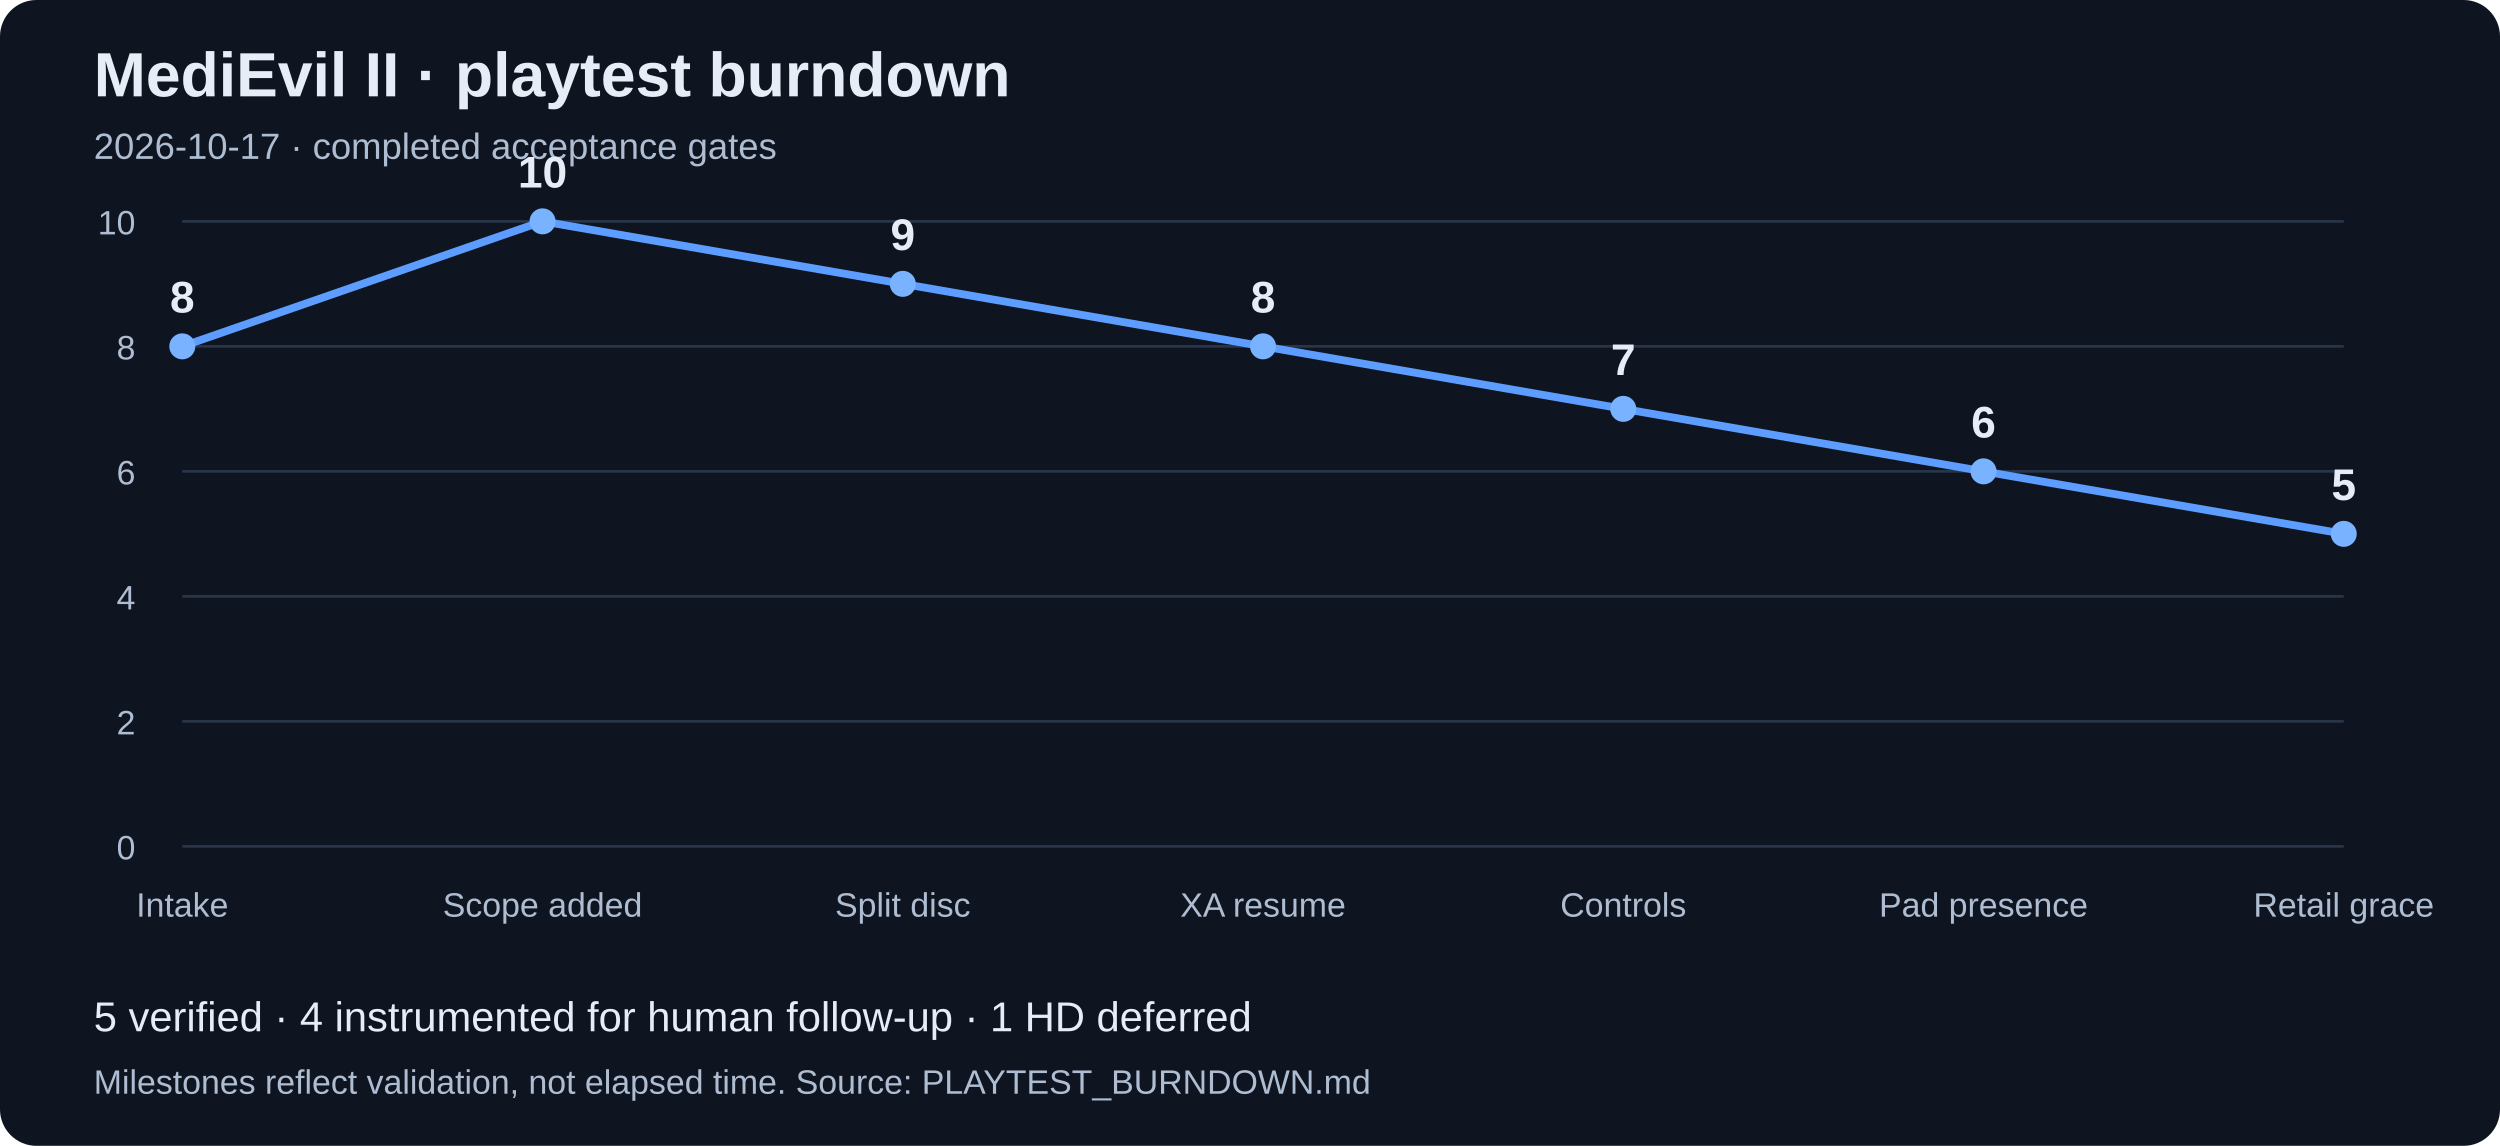
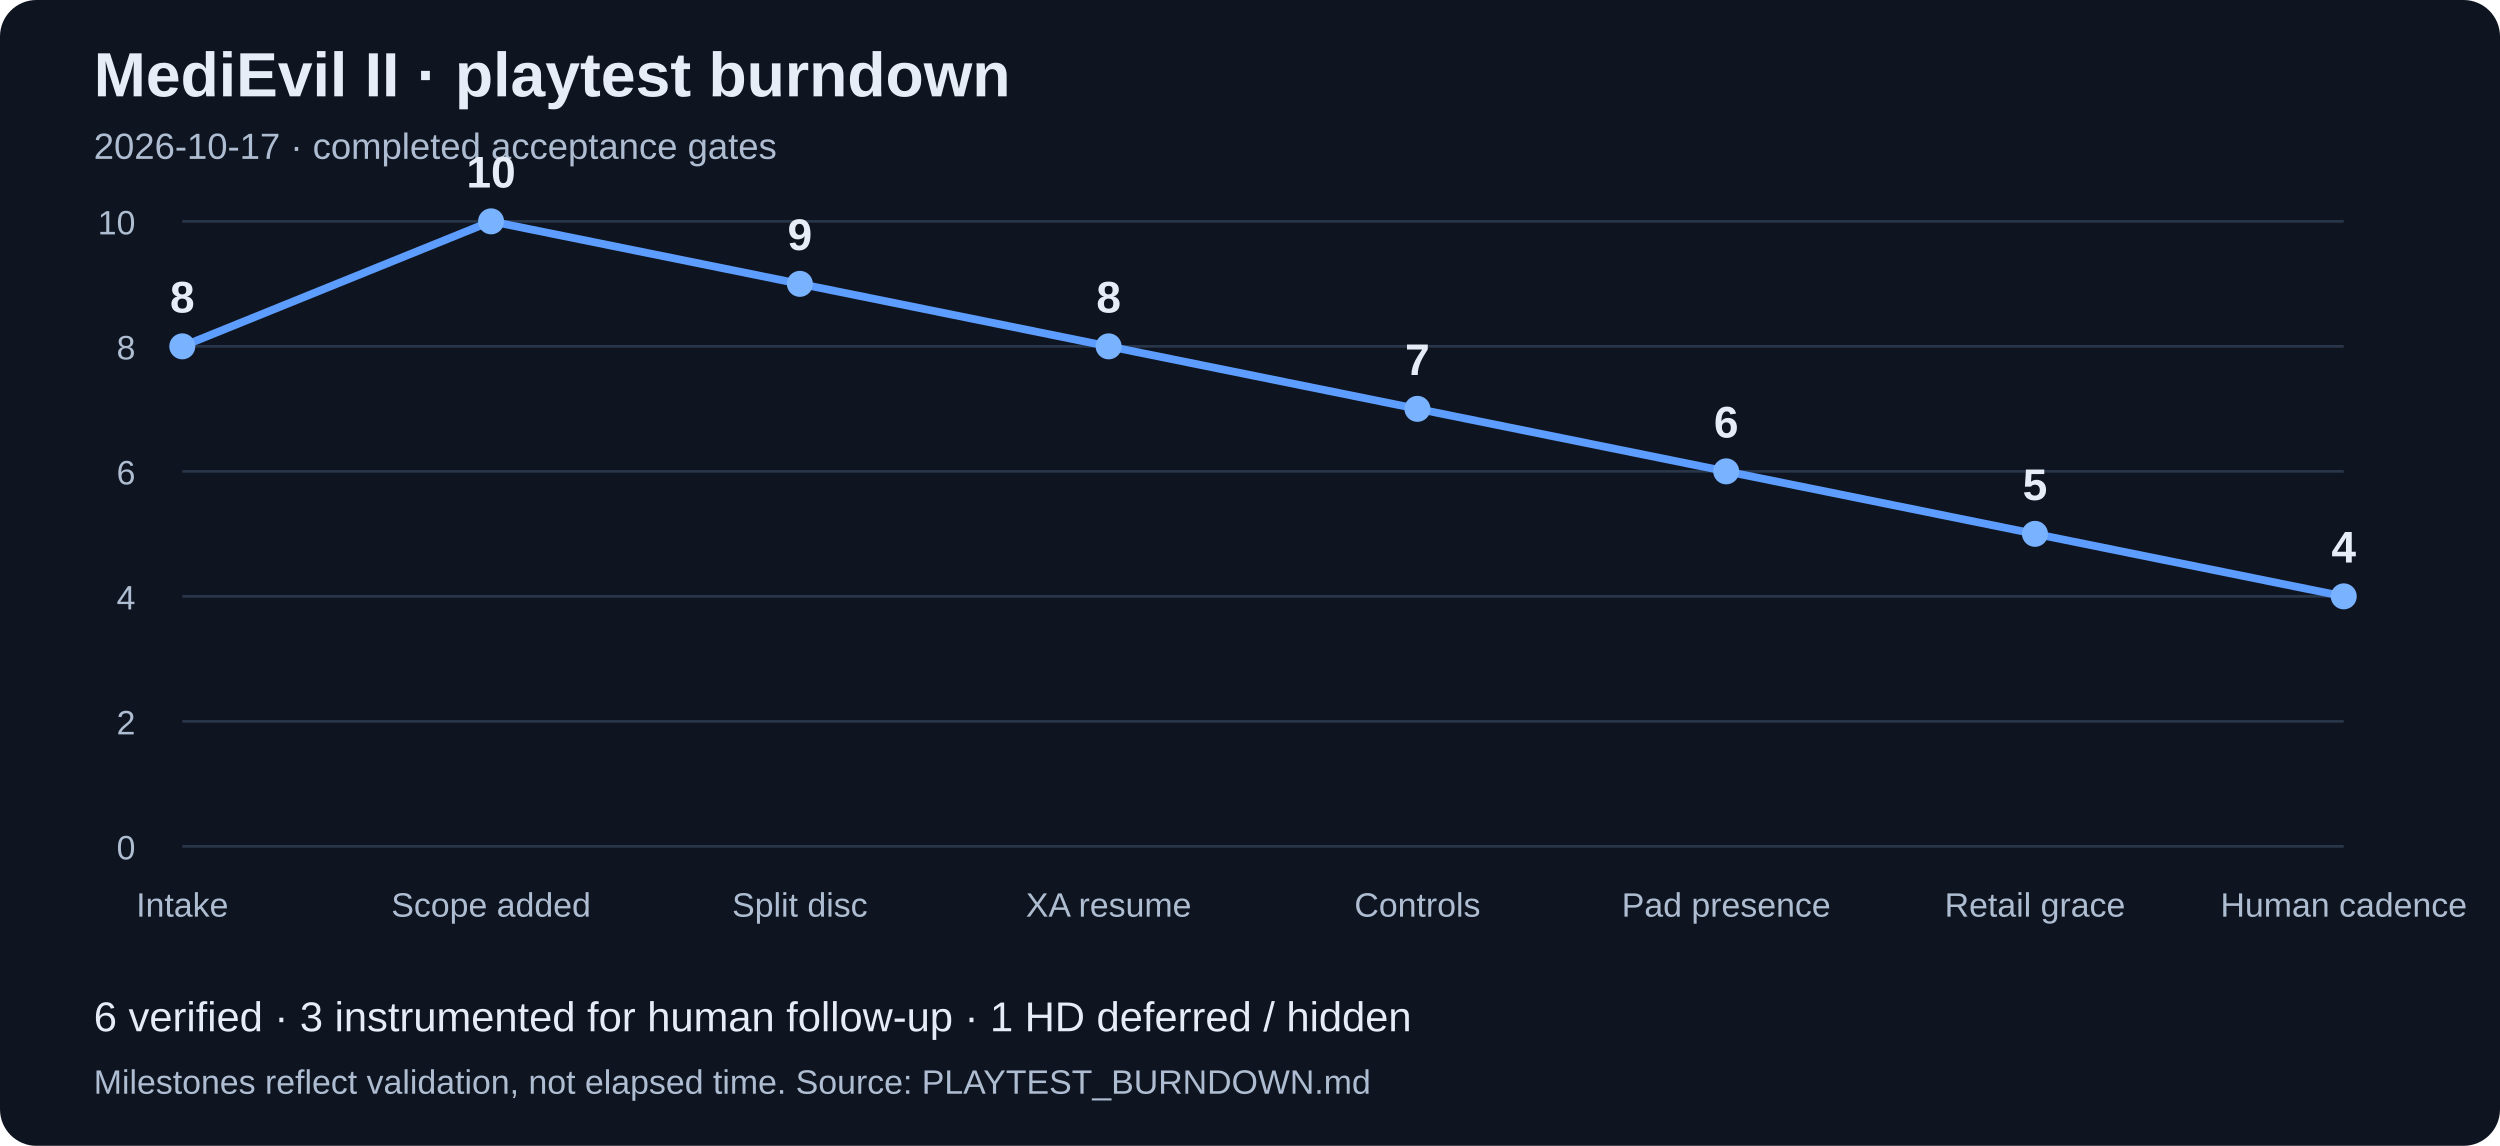
<svg xmlns="http://www.w3.org/2000/svg" width="960" height="440" viewBox="0 0 960 440" role="img" aria-labelledby="title desc">
  <rect width="960" height="440" rx="14" fill="#0e1420" />
  <g font-family="Segoe UI,Arial,sans-serif" fill="#e6edf7">
    <text x="36" y="37" font-size="24" font-weight="600">MediEvil II · playtest burndown</text>
    <text x="36" y="61" font-size="14" fill="#aebdd1">2026-10-17 · completed acceptance gates</text>
    <path d="M70 85.0H900" stroke="#29364a" />
    <text x="52" y="90.0" text-anchor="end" font-size="13" fill="#aebdd1">10</text>
    <path d="M70 133.0H900" stroke="#29364a" />
    <text x="52" y="138.0" text-anchor="end" font-size="13" fill="#aebdd1">8</text>
    <path d="M70 181.0H900" stroke="#29364a" />
    <text x="52" y="186.0" text-anchor="end" font-size="13" fill="#aebdd1">6</text>
    <path d="M70 229.0H900" stroke="#29364a" />
    <text x="52" y="234.0" text-anchor="end" font-size="13" fill="#aebdd1">4</text>
    <path d="M70 277.0H900" stroke="#29364a" />
    <text x="52" y="282.0" text-anchor="end" font-size="13" fill="#aebdd1">2</text>
    <path d="M70 325.0H900" stroke="#29364a" />
    <text x="52" y="330.0" text-anchor="end" font-size="13" fill="#aebdd1">0</text>
-     <polyline points="70.0,133.0 208.333,85.0 346.667,109.0 485.0,133.0 623.333,157.0 761.667,181.0 900.0,205.0" fill="none" stroke="#5d9dff" stroke-width="3" />
+     <polyline points="70.0,133.0 188.571,85.0 307.143,109.0 425.714,133.0 544.286,157.0 662.857,181.0 781.429,205.0 900.0,229.0" fill="none" stroke="#5d9dff" stroke-width="3" />
    <circle cx="70.0" cy="133.0" r="5" fill="#79b2ff" />
    <text x="70.0" y="120.0" text-anchor="middle" font-size="17" font-weight="600">8</text>
    <text x="70.0" y="352" text-anchor="middle" font-size="13" fill="#aebdd1">Intake</text>
-     <circle cx="208.333" cy="85.0" r="5" fill="#79b2ff" />
-     <text x="208.333" y="72.0" text-anchor="middle" font-size="17" font-weight="600">10</text>
-     <text x="208.333" y="352" text-anchor="middle" font-size="13" fill="#aebdd1">Scope added</text>
-     <circle cx="346.667" cy="109.0" r="5" fill="#79b2ff" />
-     <text x="346.667" y="96.0" text-anchor="middle" font-size="17" font-weight="600">9</text>
-     <text x="346.667" y="352" text-anchor="middle" font-size="13" fill="#aebdd1">Split disc</text>
-     <circle cx="485.0" cy="133.0" r="5" fill="#79b2ff" />
-     <text x="485.0" y="120.0" text-anchor="middle" font-size="17" font-weight="600">8</text>
-     <text x="485.0" y="352" text-anchor="middle" font-size="13" fill="#aebdd1">XA resume</text>
-     <circle cx="623.333" cy="157.0" r="5" fill="#79b2ff" />
-     <text x="623.333" y="144.0" text-anchor="middle" font-size="17" font-weight="600">7</text>
-     <text x="623.333" y="352" text-anchor="middle" font-size="13" fill="#aebdd1">Controls</text>
-     <circle cx="761.667" cy="181.0" r="5" fill="#79b2ff" />
-     <text x="761.667" y="168.0" text-anchor="middle" font-size="17" font-weight="600">6</text>
-     <text x="761.667" y="352" text-anchor="middle" font-size="13" fill="#aebdd1">Pad presence</text>
-     <circle cx="900.0" cy="205.0" r="5" fill="#79b2ff" />
-     <text x="900.0" y="192.0" text-anchor="middle" font-size="17" font-weight="600">5</text>
-     <text x="900.0" y="352" text-anchor="middle" font-size="13" fill="#aebdd1">Retail grace</text>
-     <text x="36" y="396" font-size="16">5 verified · 4 instrumented for human follow-up · 1 HD deferred</text>
+     <circle cx="188.571" cy="85.0" r="5" fill="#79b2ff" />
+     <text x="188.571" y="72.0" text-anchor="middle" font-size="17" font-weight="600">10</text>
+     <text x="188.571" y="352" text-anchor="middle" font-size="13" fill="#aebdd1">Scope added</text>
+     <circle cx="307.143" cy="109.0" r="5" fill="#79b2ff" />
+     <text x="307.143" y="96.0" text-anchor="middle" font-size="17" font-weight="600">9</text>
+     <text x="307.143" y="352" text-anchor="middle" font-size="13" fill="#aebdd1">Split disc</text>
+     <circle cx="425.714" cy="133.0" r="5" fill="#79b2ff" />
+     <text x="425.714" y="120.0" text-anchor="middle" font-size="17" font-weight="600">8</text>
+     <text x="425.714" y="352" text-anchor="middle" font-size="13" fill="#aebdd1">XA resume</text>
+     <circle cx="544.286" cy="157.0" r="5" fill="#79b2ff" />
+     <text x="544.286" y="144.0" text-anchor="middle" font-size="17" font-weight="600">7</text>
+     <text x="544.286" y="352" text-anchor="middle" font-size="13" fill="#aebdd1">Controls</text>
+     <circle cx="662.857" cy="181.0" r="5" fill="#79b2ff" />
+     <text x="662.857" y="168.0" text-anchor="middle" font-size="17" font-weight="600">6</text>
+     <text x="662.857" y="352" text-anchor="middle" font-size="13" fill="#aebdd1">Pad presence</text>
+     <circle cx="781.429" cy="205.0" r="5" fill="#79b2ff" />
+     <text x="781.429" y="192.0" text-anchor="middle" font-size="17" font-weight="600">5</text>
+     <text x="781.429" y="352" text-anchor="middle" font-size="13" fill="#aebdd1">Retail grace</text>
+     <circle cx="900.0" cy="229.0" r="5" fill="#79b2ff" />
+     <text x="900.0" y="216.0" text-anchor="middle" font-size="17" font-weight="600">4</text>
+     <text x="900.0" y="352" text-anchor="middle" font-size="13" fill="#aebdd1">Human cadence</text>
+     <text x="36" y="396" font-size="16">6 verified · 3 instrumented for human follow-up · 1 HD deferred / hidden</text>
    <text x="36" y="420" font-size="13" fill="#aebdd1">Milestones reflect validation, not elapsed time. Source: PLAYTEST_BURNDOWN.md</text>
  </g>
</svg>
